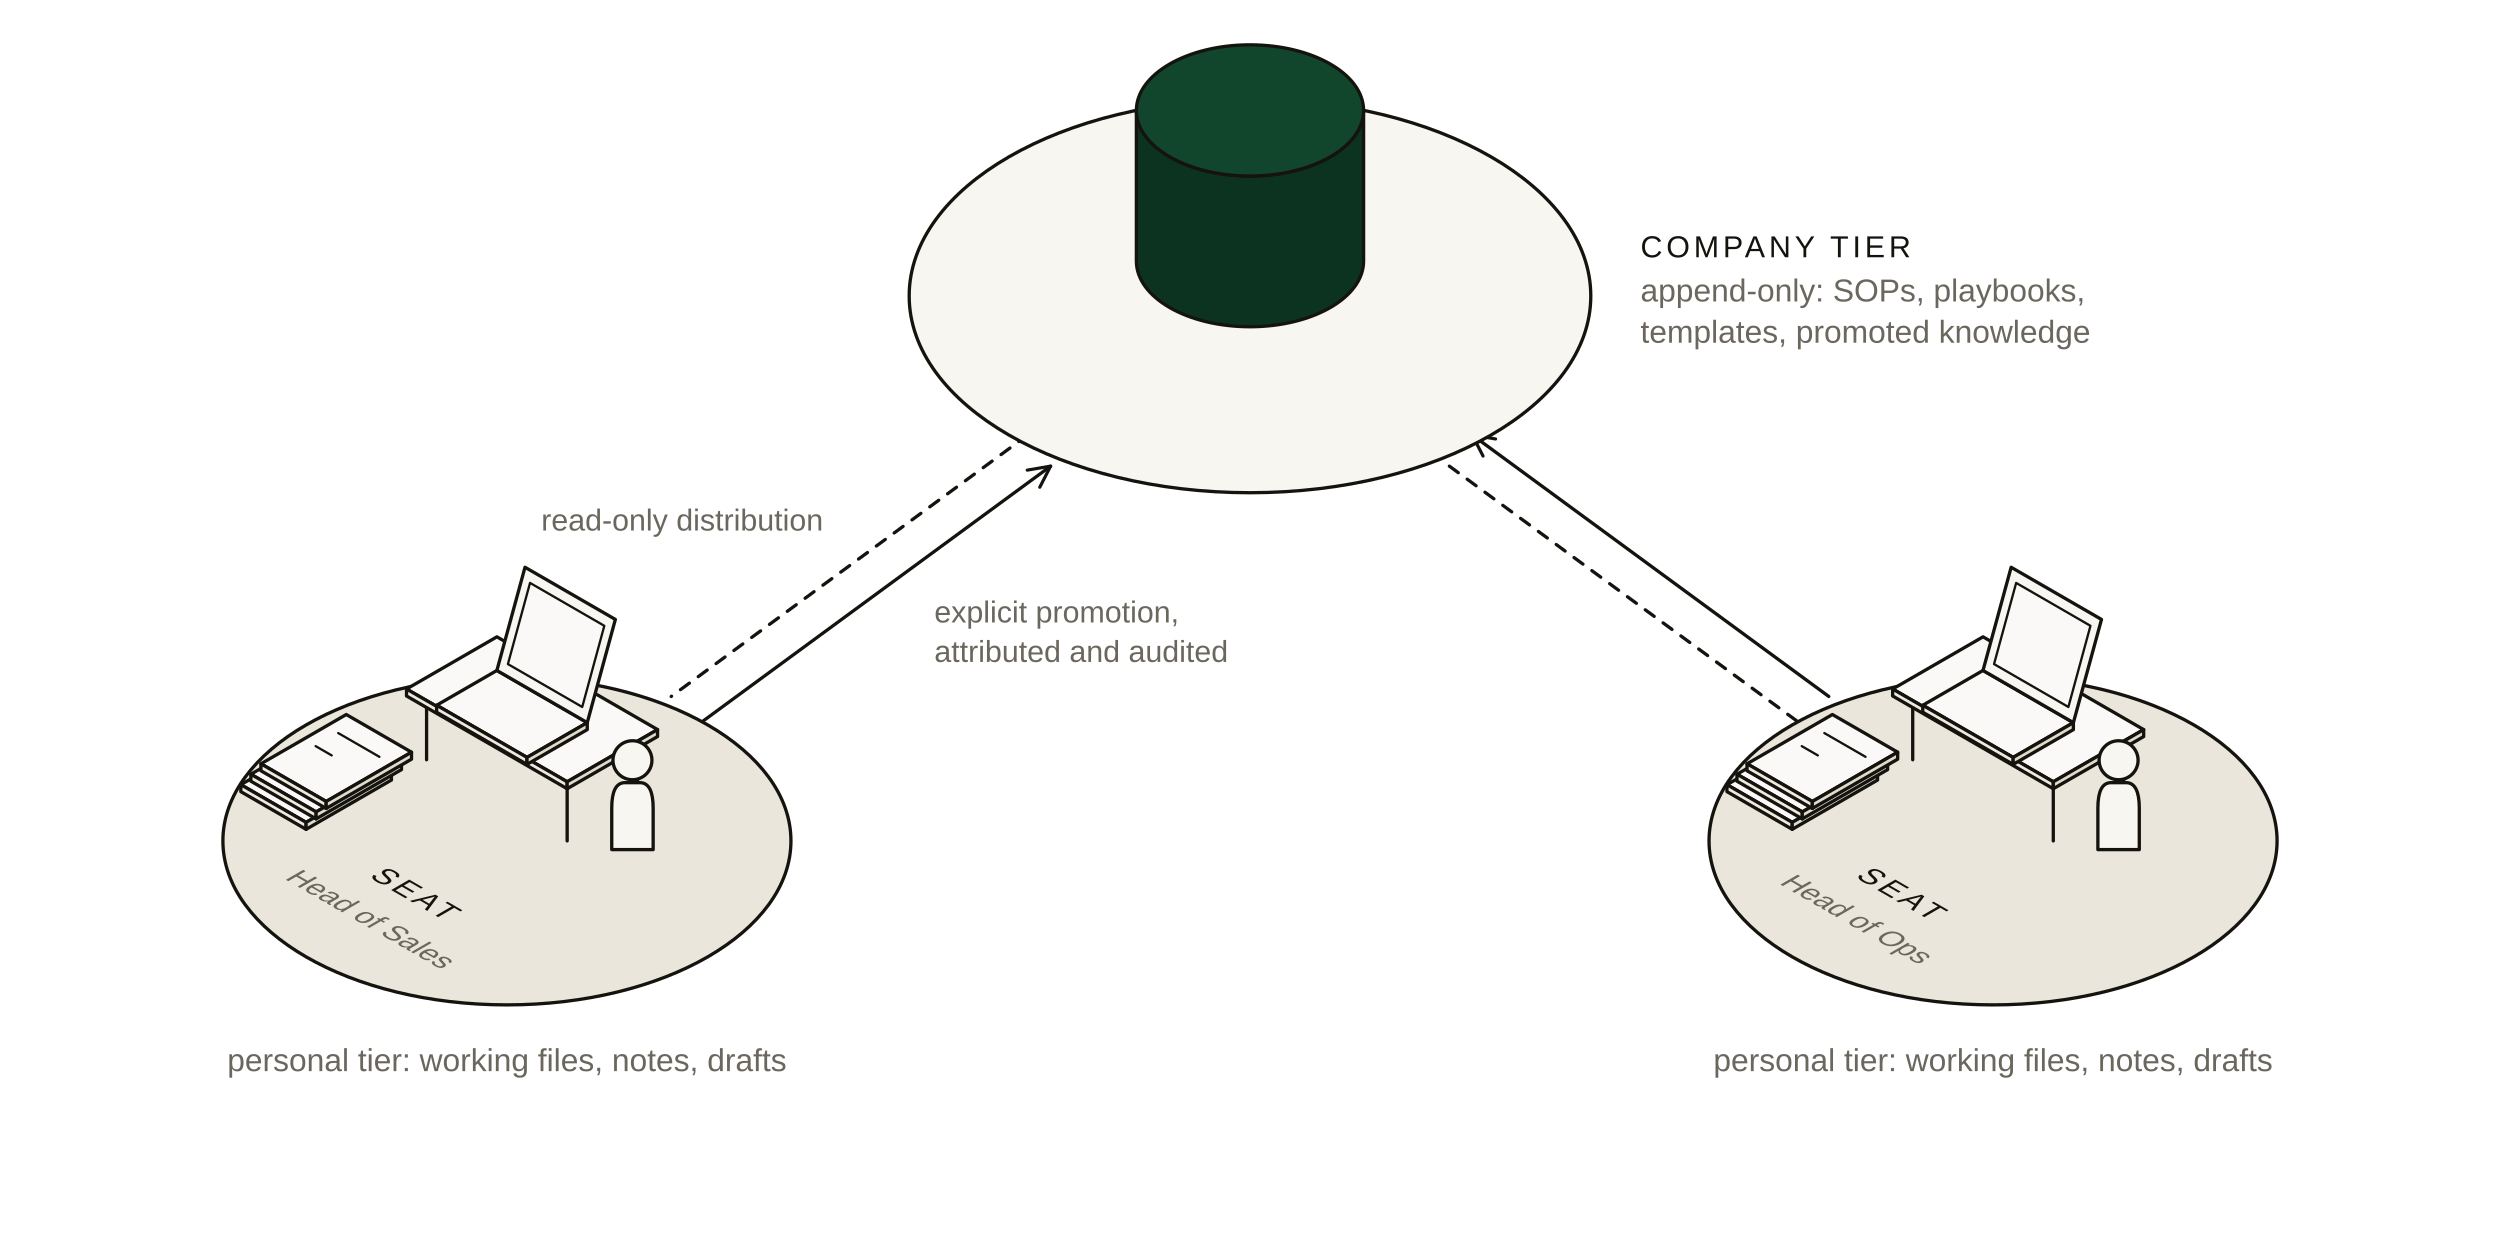
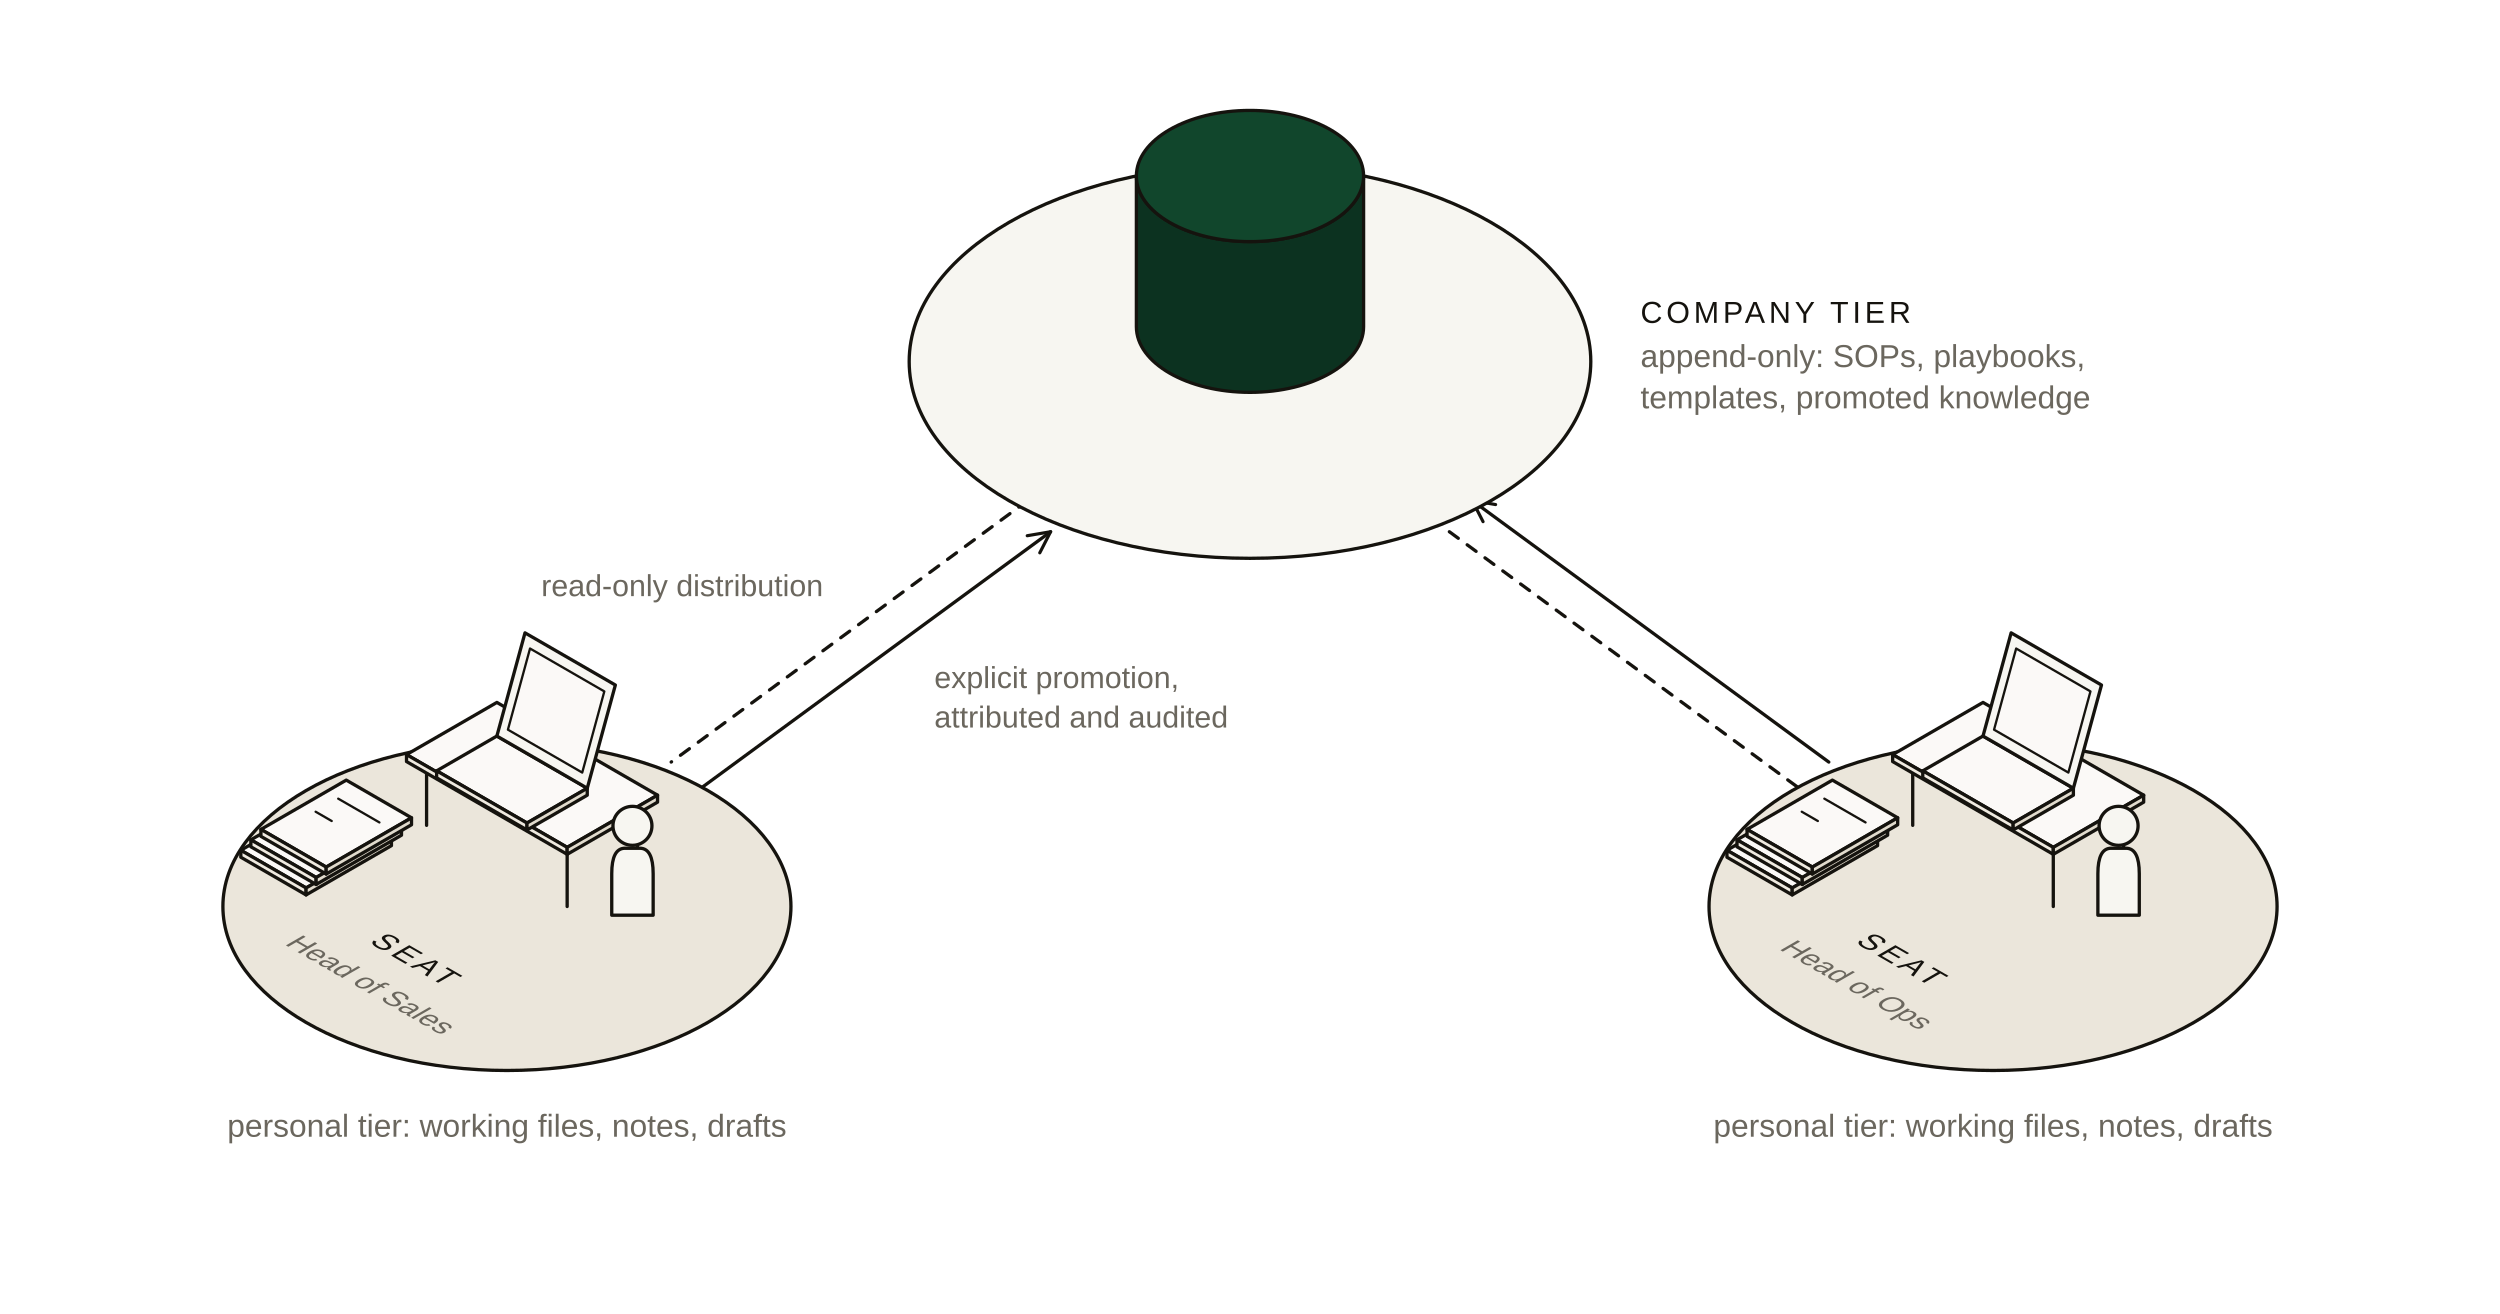
- <svg xmlns="http://www.w3.org/2000/svg" viewBox="-452.78 -241.6 905.57 452" width="100%" role="img" aria-labelledby="knowledge-tiers-t knowledge-tiers-d" style="display:block;height:auto;max-width:100%" stroke-linejoin="round" stroke-linecap="round">
+ <svg xmlns="http://www.w3.org/2000/svg" viewBox="-452.78 -265.36 905.57 475.76" width="100%" role="img" aria-labelledby="knowledge-tiers-t knowledge-tiers-d" style="display:block;height:auto;max-width:100%" stroke-linejoin="round" stroke-linecap="round">
  <defs>
    <marker id="arrow" viewBox="0 0 10 10" refX="9" refY="5" markerWidth="8" markerHeight="8" orient="auto-start-reverse">
      <path d="M1,1 L9,5 L1,9" fill="none" stroke="#15130e" stroke-width="1.2" stroke-linejoin="round" />
    </marker>
    <marker id="arrow-accent" viewBox="0 0 10 10" refX="9" refY="5" markerWidth="8" markerHeight="8" orient="auto-start-reverse">
      <path d="M1,1 L9,5 L1,9" fill="none" stroke="#11462c" stroke-width="1.3" stroke-linejoin="round" />
    </marker>
  </defs>
  <line x1="-201.38" y1="21.97" x2="-72.22" y2="-72.75" stroke="#15130e" stroke-width="1.2" marker-end="url(#arrow)" />
  <line x1="-80.5" y1="-84.04" x2="-209.66" y2="10.68" stroke="#15130e" stroke-width="1.2" stroke-dasharray="4 4" />
  <line x1="209.66" y1="10.68" x2="80.5" y2="-84.04" stroke="#15130e" stroke-width="1.2" marker-end="url(#arrow)" />
  <line x1="72.22" y1="-72.75" x2="201.38" y2="21.97" stroke="#15130e" stroke-width="1.2" stroke-dasharray="4 4" />
  <ellipse cx="0" cy="-134.4" rx="123.45" ry="71.28" fill="#f7f6f1" stroke="#15130e" stroke-width="1.2" />
  <path d="M-41.15,-147 A41.15,23.76 0 0 0 41.15,-147 L41.15,-201.6 A41.15,23.76 0 0 1 -41.15,-201.6 Z" fill="#0c3220" stroke="#15130e" stroke-width="1.2" />
  <ellipse cx="0" cy="-201.6" rx="41.15" ry="23.76" fill="#11462c" stroke="#15130e" stroke-width="1.2" />
  <ellipse cx="-269.16" cy="63" rx="102.88" ry="59.4" fill="#ebe6db" stroke="#15130e" stroke-width="1.2" />
  <ellipse cx="269.16" cy="63" rx="102.88" ry="59.4" fill="#ebe6db" stroke="#15130e" stroke-width="1.2" />
  <polygon points="-334.63,24.78 -310.99,38.43 -341.91,56.28 -365.55,42.63" fill="#fbf9f7" stroke="#15130e" stroke-width="1.2" />
  <polygon points="-365.55,42.63 -341.91,56.28 -341.91,58.8 -365.55,45.15" fill="#efeae0" stroke="#15130e" stroke-width="1.2" />
  <polygon points="-310.99,38.43 -341.91,56.28 -341.91,58.8 -310.99,40.95" fill="#e1dbcd" stroke="#15130e" stroke-width="1.2" />
  <polygon points="-330.99,21 -307.35,34.65 -338.27,52.5 -361.91,38.85" fill="#fbf9f7" stroke="#15130e" stroke-width="1.2" />
  <polygon points="-361.91,38.85 -338.27,52.5 -338.27,55.02 -361.91,41.37" fill="#efeae0" stroke="#15130e" stroke-width="1.2" />
  <polygon points="-307.35,34.65 -338.27,52.5 -338.27,55.02 -307.35,37.17" fill="#e1dbcd" stroke="#15130e" stroke-width="1.2" />
  <polygon points="-327.36,17.22 -303.72,30.87 -334.63,48.72 -358.27,35.07" fill="#fbf9f7" stroke="#15130e" stroke-width="1.2" />
  <polygon points="-358.27,35.07 -334.63,48.72 -334.63,51.24 -358.27,37.59" fill="#efeae0" stroke="#15130e" stroke-width="1.2" />
  <polygon points="-303.72,30.87 -334.63,48.72 -334.63,51.24 -303.72,33.39" fill="#e1dbcd" stroke="#15130e" stroke-width="1.2" />
  <line x1="-330.27" y1="23.94" x2="-315.35" y2="32.55" stroke="#15130e" stroke-width="0.84" />
  <line x1="-338.45" y1="28.67" x2="-332.63" y2="32.03" stroke="#15130e" stroke-width="0.84" />
  <polygon points="203.69,24.78 227.33,38.43 196.41,56.28 172.77,42.63" fill="#fbf9f7" stroke="#15130e" stroke-width="1.2" />
  <polygon points="172.77,42.63 196.41,56.28 196.41,58.8 172.77,45.15" fill="#efeae0" stroke="#15130e" stroke-width="1.2" />
  <polygon points="227.33,38.43 196.41,56.28 196.41,58.8 227.33,40.95" fill="#e1dbcd" stroke="#15130e" stroke-width="1.2" />
  <polygon points="207.33,21 230.97,34.65 200.05,52.5 176.41,38.85" fill="#fbf9f7" stroke="#15130e" stroke-width="1.2" />
  <polygon points="176.41,38.85 200.05,52.5 200.05,55.02 176.41,41.37" fill="#efeae0" stroke="#15130e" stroke-width="1.2" />
  <polygon points="230.97,34.65 200.05,52.5 200.05,55.02 230.97,37.17" fill="#e1dbcd" stroke="#15130e" stroke-width="1.2" />
  <polygon points="210.96,17.22 234.61,30.87 203.69,48.72 180.05,35.07" fill="#fbf9f7" stroke="#15130e" stroke-width="1.2" />
  <polygon points="180.05,35.07 203.69,48.72 203.69,51.24 180.05,37.59" fill="#efeae0" stroke="#15130e" stroke-width="1.2" />
  <polygon points="234.61,30.87 203.69,48.72 203.69,51.24 234.61,33.39" fill="#e1dbcd" stroke="#15130e" stroke-width="1.2" />
  <line x1="208.05" y1="23.94" x2="222.97" y2="32.55" stroke="#15130e" stroke-width="0.84" />
  <line x1="199.87" y1="28.67" x2="205.69" y2="32.03" stroke="#15130e" stroke-width="0.84" />
  <line x1="-272.8" y1="18.9" x2="-272.8" y2="-4.2" stroke="#15130e" stroke-width="1.2" />
  <line x1="-221.88" y1="48.3" x2="-221.88" y2="25.2" stroke="#15130e" stroke-width="1.2" />
  <line x1="-298.26" y1="33.6" x2="-298.26" y2="10.5" stroke="#15130e" stroke-width="1.2" />
  <line x1="-247.34" y1="63" x2="-247.34" y2="39.9" stroke="#15130e" stroke-width="1.2" />
  <polygon points="-272.8,-10.92 -214.6,22.68 -247.34,41.58 -305.53,7.98" fill="#fbf9f7" stroke="#15130e" stroke-width="1.2" />
  <polygon points="-305.53,7.98 -247.34,41.58 -247.34,44.1 -305.53,10.5" fill="#efeae0" stroke="#15130e" stroke-width="1.2" />
  <polygon points="-214.6,22.68 -247.34,41.58 -247.34,44.1 -214.6,25.2" fill="#e1dbcd" stroke="#15130e" stroke-width="1.2" />
  <polygon points="-272.8,1.26 -240.06,20.16 -261.89,32.76 -294.62,13.86" fill="#fbf9f7" stroke="#15130e" stroke-width="1.2" />
  <polygon points="-294.62,13.86 -261.89,32.76 -261.89,35.28 -294.62,16.38" fill="#efeae0" stroke="#15130e" stroke-width="1.2" />
  <polygon points="-240.06,20.16 -261.89,32.76 -261.89,35.28 -240.06,22.68" fill="#e1dbcd" stroke="#15130e" stroke-width="1.2" />
  <polygon points="-272.8,1.26 -240.06,20.16 -229.88,-17.22 -262.61,-36.12" fill="#f7f6f1" stroke="#15130e" stroke-width="1.2" />
  <polygon points="-268.8,-1.05 -241.88,14.49 -233.88,-14.91 -260.79,-30.45" fill="#fbf9f7" stroke="#15130e" stroke-width="0.84" />
  <path d="M-231.19,66.15 L-231.19,51.11 Q-231.19,41.9 -226.39,41.9 L-220.99,41.9 Q-216.19,41.9 -216.19,51.11 L-216.19,66.15 Z" fill="#f7f6f1" stroke="#15130e" stroke-width="1.2" />
  <ellipse cx="-223.69" cy="33.78" rx="7.06" ry="7.06" fill="#f7f6f1" stroke="#15130e" stroke-width="1.2" />
  <line x1="265.52" y1="18.9" x2="265.52" y2="-4.2" stroke="#15130e" stroke-width="1.2" />
  <line x1="316.45" y1="48.3" x2="316.45" y2="25.2" stroke="#15130e" stroke-width="1.2" />
  <line x1="240.06" y1="33.6" x2="240.06" y2="10.5" stroke="#15130e" stroke-width="1.2" />
  <line x1="290.98" y1="63" x2="290.98" y2="39.9" stroke="#15130e" stroke-width="1.2" />
  <polygon points="265.52,-10.92 323.72,22.68 290.98,41.58 232.79,7.98" fill="#fbf9f7" stroke="#15130e" stroke-width="1.2" />
  <polygon points="232.79,7.98 290.98,41.58 290.98,44.1 232.79,10.5" fill="#efeae0" stroke="#15130e" stroke-width="1.2" />
  <polygon points="323.72,22.68 290.98,41.58 290.98,44.1 323.72,25.2" fill="#e1dbcd" stroke="#15130e" stroke-width="1.2" />
  <polygon points="265.52,1.26 298.26,20.16 276.44,32.76 243.7,13.86" fill="#fbf9f7" stroke="#15130e" stroke-width="1.2" />
  <polygon points="243.7,13.86 276.44,32.76 276.44,35.28 243.7,16.38" fill="#efeae0" stroke="#15130e" stroke-width="1.2" />
  <polygon points="298.26,20.16 276.44,32.76 276.44,35.28 298.26,22.68" fill="#e1dbcd" stroke="#15130e" stroke-width="1.2" />
  <polygon points="265.52,1.26 298.26,20.16 308.44,-17.22 275.71,-36.12" fill="#f7f6f1" stroke="#15130e" stroke-width="1.2" />
  <polygon points="269.52,-1.05 296.44,14.49 304.44,-14.91 277.53,-30.45" fill="#fbf9f7" stroke="#15130e" stroke-width="0.84" />
  <path d="M307.13,66.15 L307.13,51.11 Q307.13,41.9 311.93,41.9 L317.33,41.9 Q322.13,41.9 322.13,51.11 L322.13,66.15 Z" fill="#f7f6f1" stroke="#15130e" stroke-width="1.2" />
  <ellipse cx="314.63" cy="33.78" rx="7.06" ry="7.06" fill="#f7f6f1" stroke="#15130e" stroke-width="1.2" />
  <text x="-114.342" y="-16.126" font-family="Switzer, 'SF Pro Text', 'Helvetica Neue', Arial, sans-serif" font-size="11" font-weight="400" fill="#6b675e" text-anchor="start">
    <tspan x="-114.342" dy="0">explicit promotion,</tspan>
    <tspan x="-114.342" dy="14.3">attributed and audited</tspan>
  </text>
  <text x="-154.622" y="-49.416" font-family="Switzer, 'SF Pro Text', 'Helvetica Neue', Arial, sans-serif" font-size="11" font-weight="400" fill="#6b675e" text-anchor="end">read-only distribution</text>
  <text x="0" y="0" transform="matrix(0.8660254,0.5,-0.8660254,0.5,-305.53,84)" font-family="Switzer, 'SF Pro Text', 'Helvetica Neue', Arial, sans-serif" font-size="11" font-weight="500" fill="#15130e" text-anchor="middle" letter-spacing="1.4">SEAT</text>
  <text x="0" y="0" transform="matrix(0.8660254,0.5,-0.8660254,0.5,-321.38,93.15)" font-family="Switzer, 'SF Pro Text', 'Helvetica Neue', Arial, sans-serif" font-size="10.5" font-weight="400" fill="#6b675e" text-anchor="middle">Head of Sales</text>
  <text x="-269.16" y="146.397" font-family="Switzer, 'SF Pro Text', 'Helvetica Neue', Arial, sans-serif" font-size="11.5" font-weight="400" fill="#6b675e" text-anchor="middle">personal tier: working files, notes, drafts</text>
  <text x="0" y="0" transform="matrix(0.8660254,0.5,-0.8660254,0.5,232.79,84)" font-family="Switzer, 'SF Pro Text', 'Helvetica Neue', Arial, sans-serif" font-size="11" font-weight="500" fill="#15130e" text-anchor="middle" letter-spacing="1.4">SEAT</text>
  <text x="0" y="0" transform="matrix(0.8660254,0.5,-0.8660254,0.5,216.94,93.15)" font-family="Switzer, 'SF Pro Text', 'Helvetica Neue', Arial, sans-serif" font-size="10.5" font-weight="400" fill="#6b675e" text-anchor="middle">Head of Ops</text>
  <text x="269.16" y="146.397" font-family="Switzer, 'SF Pro Text', 'Helvetica Neue', Arial, sans-serif" font-size="11.5" font-weight="400" fill="#6b675e" text-anchor="middle">personal tier: working files, notes, drafts</text>
  <text x="141.454" y="-148.4" font-family="Switzer, 'SF Pro Text', 'Helvetica Neue', Arial, sans-serif" font-size="11" font-weight="500" fill="#15130e" text-anchor="start" letter-spacing="1.4">COMPANY TIER</text>
  <text x="141.454" y="-132.4" font-family="Switzer, 'SF Pro Text', 'Helvetica Neue', Arial, sans-serif" font-size="11.5" font-weight="400" fill="#6b675e" text-anchor="start">
    <tspan x="141.454" dy="0">append-only: SOPs, playbooks,</tspan>
    <tspan x="141.454" dy="14.95">templates, promoted knowledge</tspan>
  </text>
</svg>
